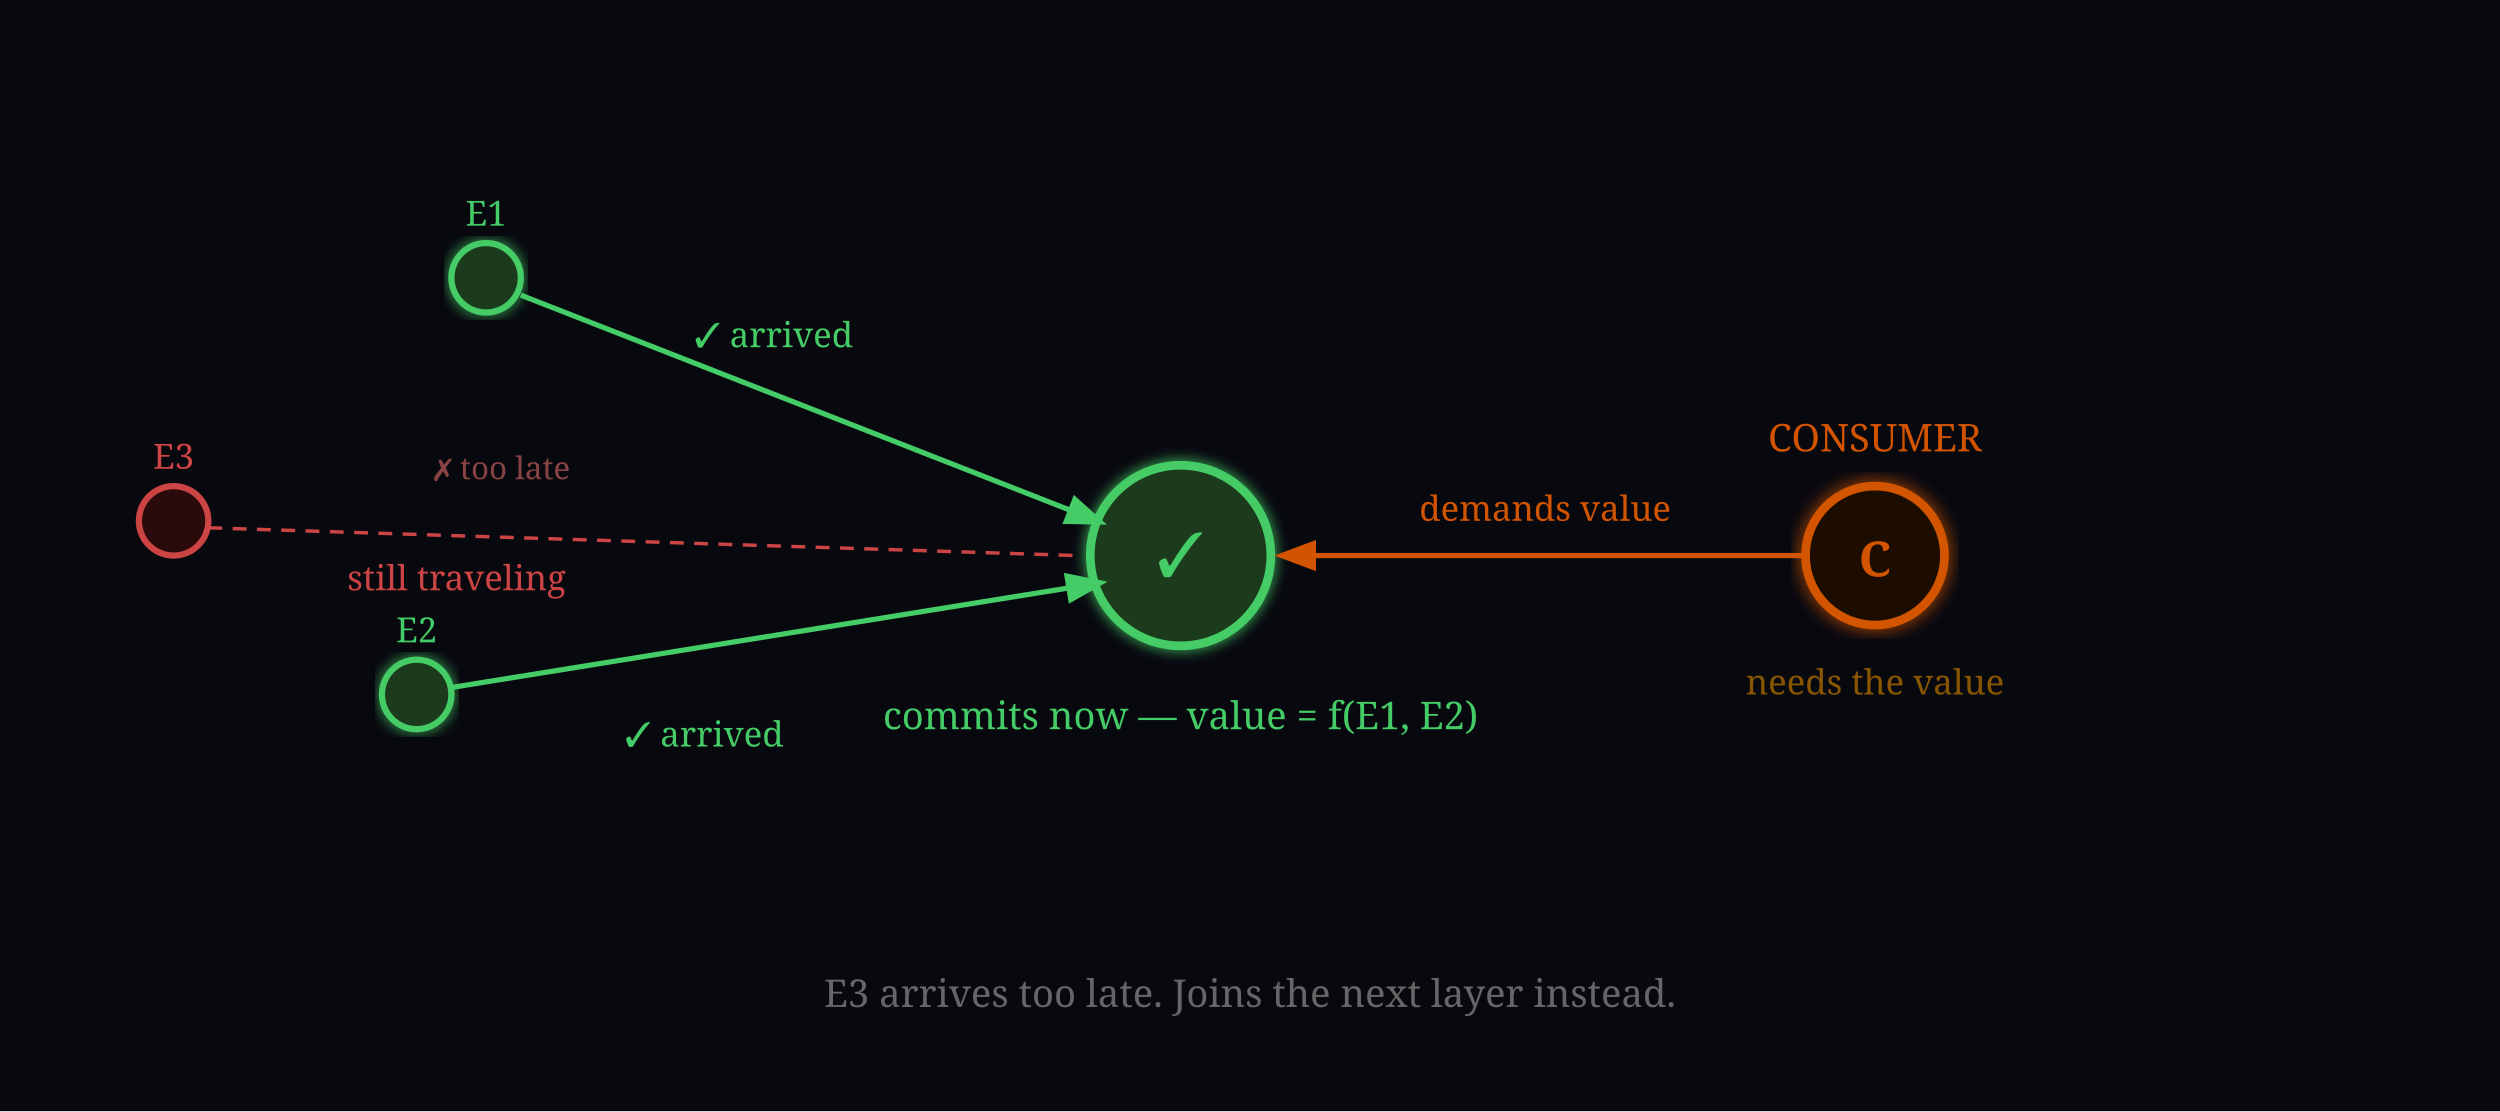
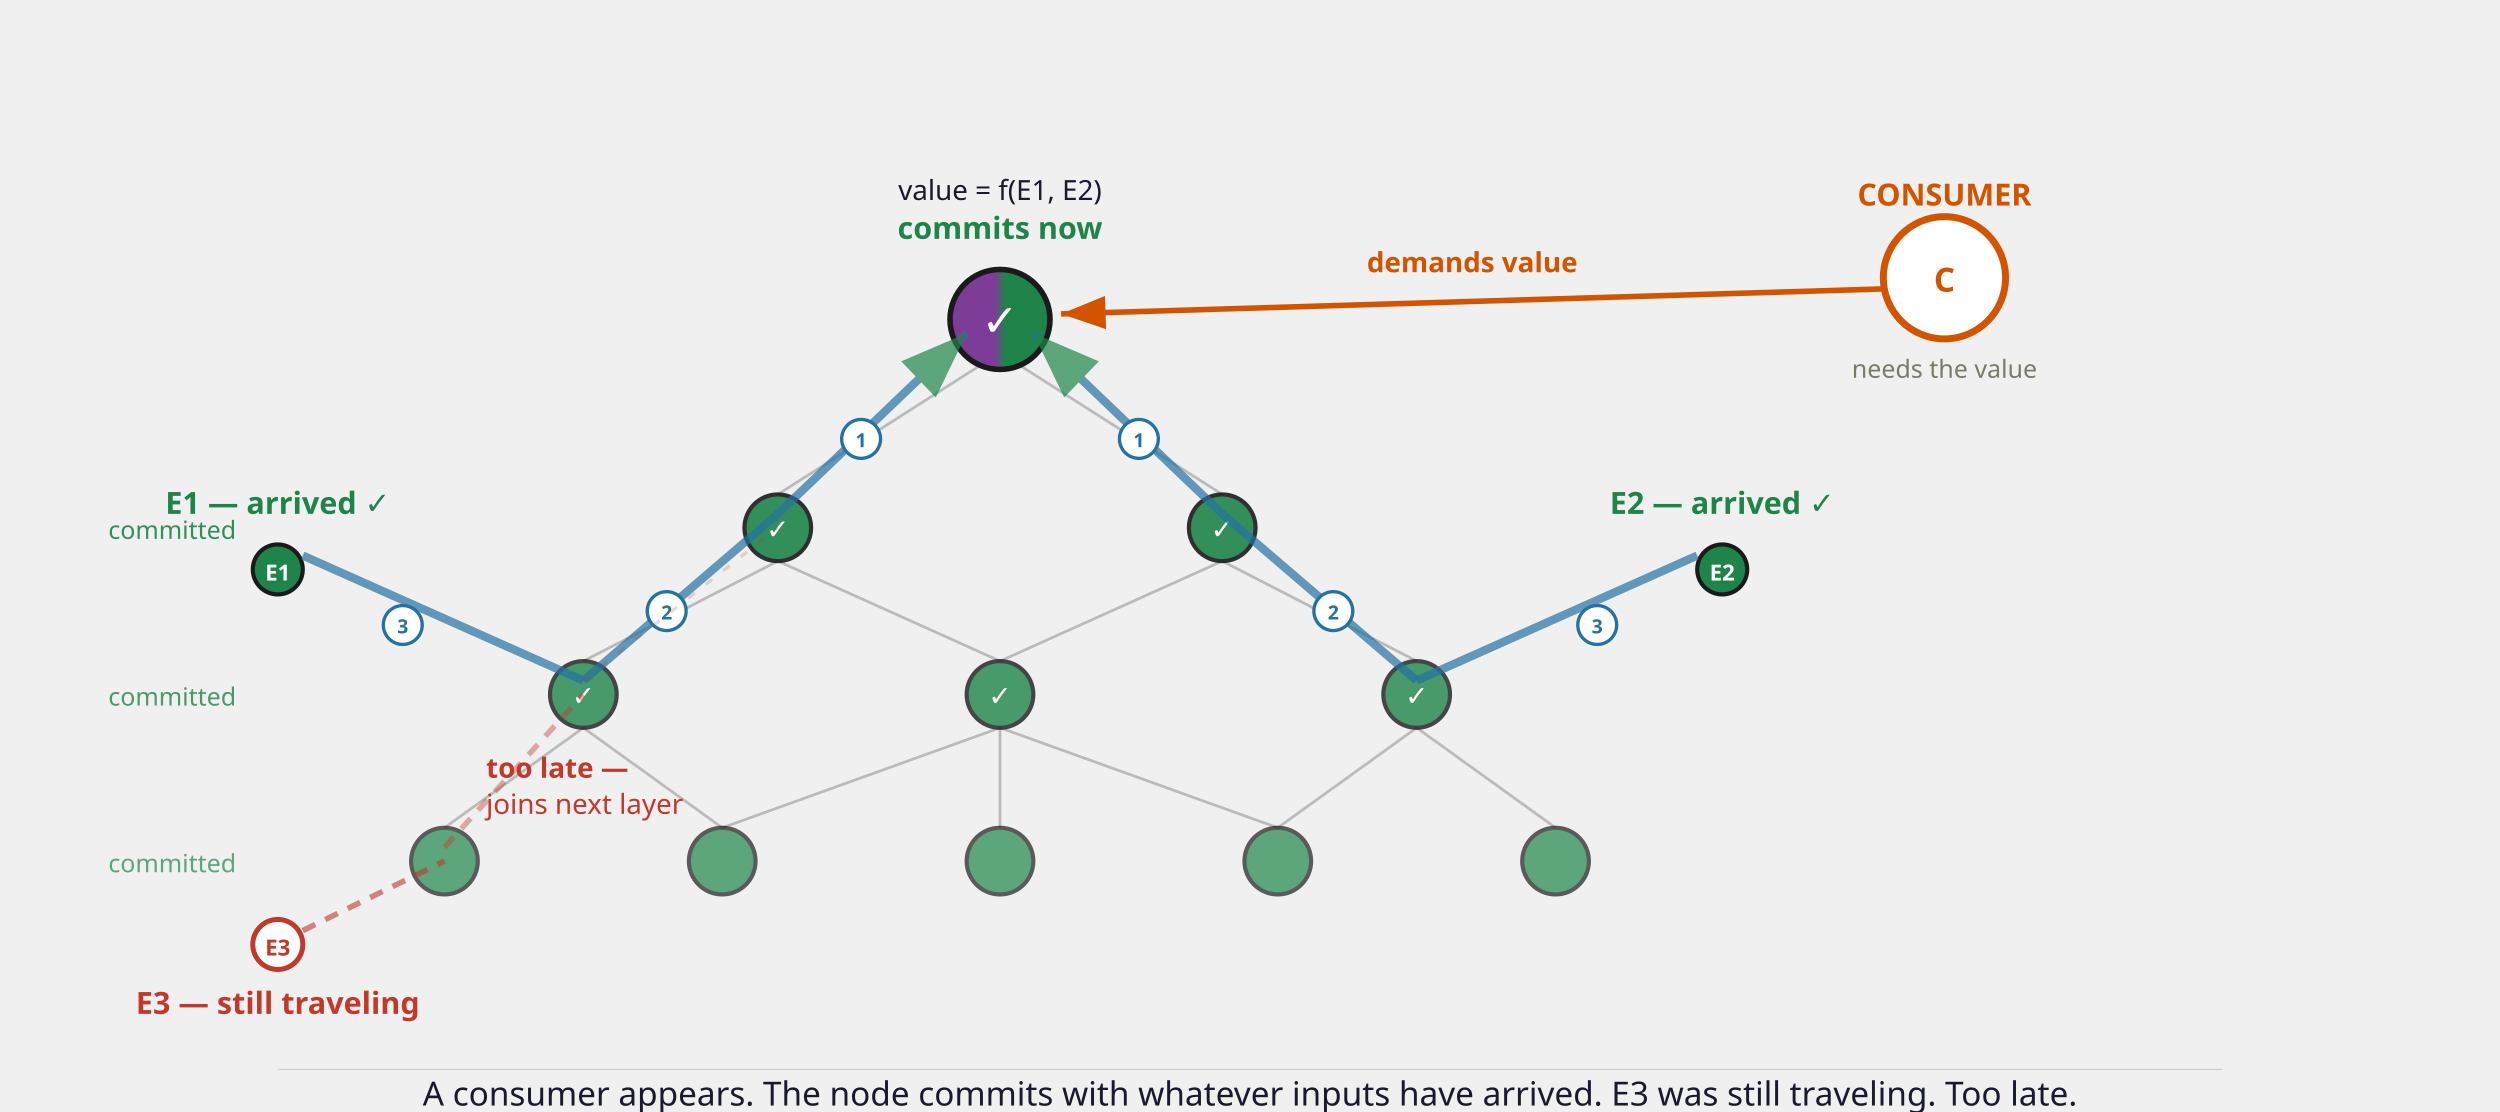
- <svg xmlns="http://www.w3.org/2000/svg" viewBox="0 0 720 320">
+ <svg xmlns="http://www.w3.org/2000/svg" viewBox="0 0 900 400" font-family="DM Sans, sans-serif">
  <defs>
-     <filter id="gg">
-       <feGaussianBlur stdDeviation="2" result="b" />
-       <feMerge>
-         <feMergeNode in="b" />
-         <feMergeNode in="SourceGraphic" />
-       </feMerge>
-     </filter>
-     <filter id="go">
-       <feGaussianBlur stdDeviation="2.5" result="b" />
-       <feMerge>
-         <feMergeNode in="b" />
-         <feMergeNode in="SourceGraphic" />
-       </feMerge>
-     </filter>
-     <marker id="ag" markerWidth="8" markerHeight="8" refX="6" refY="3" orient="auto">
-       <path d="M0,0 L0,6 L8,3 z" fill="#44cc66" />
+     <marker id="arr-green" markerWidth="8" markerHeight="6" refX="8" refY="3" orient="auto">
+       <path d="M0,0 L8,3 L0,6" fill="#1e8449" stroke="none" />
    </marker>
-     <marker id="ao" markerWidth="8" markerHeight="8" refX="6" refY="3" orient="auto">
-       <path d="M0,0 L0,6 L8,3 z" fill="#d35400" />
+     <marker id="arr-red" markerWidth="8" markerHeight="6" refX="8" refY="3" orient="auto">
+       <path d="M0,0 L8,3 L0,6" fill="#c0392b" stroke="none" />
    </marker>
+     <marker id="arr-orange" markerWidth="8" markerHeight="6" refX="8" refY="3" orient="auto">
+       <path d="M0,0 L8,3 L0,6" fill="#d35400" stroke="none" />
+     </marker>
+     <linearGradient id="commit-grad" x1="0" y1="0" x2="1" y2="0">
+       <stop offset="0%" stop-color="#7d3c98" />
+       <stop offset="45%" stop-color="#7d3c98" />
+       <stop offset="55%" stop-color="#1e8449" />
+       <stop offset="100%" stop-color="#1e8449" />
+     </linearGradient>
  </defs>
-   <rect width="720" height="320" fill="#08080f" />
-   <circle cx="340" cy="160" r="26" fill="#1a3a1a" stroke="#44cc66" stroke-width="2.5" filter="url(#gg)" />
-   <text x="340" y="166" fill="#44cc66" font-size="18" text-anchor="middle" font-family="Georgia">✓</text>
-   <circle cx="140" cy="80" r="10" fill="#1a3a1a" stroke="#44cc66" stroke-width="1.8" filter="url(#gg)" />
-   <line x1="150" y1="85" x2="316" y2="150" stroke="#44cc66" stroke-width="1.5" marker-end="url(#ag)" />
-   <text x="140" y="65" fill="#44cc66" font-size="10" text-anchor="middle" font-family="Georgia">E1</text>
-   <text x="200" y="100" fill="#44cc66" font-size="10" font-family="Georgia">✓ arrived</text>
-   <circle cx="120" cy="200" r="10" fill="#1a3a1a" stroke="#44cc66" stroke-width="1.8" filter="url(#gg)" />
-   <line x1="130" y1="198" x2="316" y2="168" stroke="#44cc66" stroke-width="1.5" marker-end="url(#ag)" />
-   <text x="120" y="185" fill="#44cc66" font-size="10" text-anchor="middle" font-family="Georgia">E2</text>
-   <text x="180" y="215" fill="#44cc66" font-size="10" font-family="Georgia">✓ arrived</text>
-   <circle cx="50" cy="150" r="10" fill="#2a0a0a" stroke="#cc4444" stroke-width="1.8" />
-   <line x1="60" y1="152" x2="310" y2="160" stroke="#cc4444" stroke-width="1" stroke-dasharray="4,3" />
-   <text x="50" y="135" fill="#cc4444" font-size="10" text-anchor="middle" font-family="Georgia">E3</text>
-   <text x="100" y="170" fill="#cc4444" font-size="10" font-family="Georgia">still traveling</text>
-   <text x="125" y="138" fill="#884444" font-size="9" font-family="Georgia">✗ too late</text>
-   <circle cx="540" cy="160" r="20" fill="#1a1000" stroke="#d35400" stroke-width="2.5" filter="url(#go)" />
-   <text x="540" y="166" fill="#d35400" font-size="14" text-anchor="middle" font-family="Georgia" font-weight="bold">C</text>
-   <text x="540" y="130" fill="#d35400" font-size="11" text-anchor="middle" font-family="Georgia">CONSUMER</text>
-   <text x="540" y="200" fill="#885500" font-size="10" text-anchor="middle" font-family="Georgia">needs the value</text>
-   <line x1="520" y1="160" x2="370" y2="160" stroke="#d35400" stroke-width="1.5" marker-end="url(#ao)" />
-   <text x="445" y="150" fill="#d35400" font-size="10" text-anchor="middle" font-family="Georgia">demands value</text>
-   <text x="340" y="210" fill="#44cc66" font-size="11" text-anchor="middle" font-family="Georgia">commits now — value = f(E1, E2)</text>
-   <text x="360" y="290" fill="#666666" font-size="11" text-anchor="middle" font-family="Georgia">E3 arrives too late. Joins the next layer instead.</text>
+   <circle cx="160" cy="310" r="12" fill="#1e8449" stroke="#1a1a1a" stroke-width="1.5" opacity="0.7" />
+   <circle cx="260" cy="310" r="12" fill="#1e8449" stroke="#1a1a1a" stroke-width="1.5" opacity="0.7" />
+   <circle cx="360" cy="310" r="12" fill="#1e8449" stroke="#1a1a1a" stroke-width="1.5" opacity="0.7" />
+   <circle cx="460" cy="310" r="12" fill="#1e8449" stroke="#1a1a1a" stroke-width="1.5" opacity="0.7" />
+   <circle cx="560" cy="310" r="12" fill="#1e8449" stroke="#1a1a1a" stroke-width="1.5" opacity="0.7" />
+   <circle cx="210" cy="250" r="12" fill="#1e8449" stroke="#1a1a1a" stroke-width="1.5" opacity="0.8" />
+   <circle cx="360" cy="250" r="12" fill="#1e8449" stroke="#1a1a1a" stroke-width="1.5" opacity="0.8" />
+   <circle cx="510" cy="250" r="12" fill="#1e8449" stroke="#1a1a1a" stroke-width="1.5" opacity="0.8" />
+   <circle cx="280" cy="190" r="12" fill="#1e8449" stroke="#1a1a1a" stroke-width="1.5" opacity="0.9" />
+   <circle cx="440" cy="190" r="12" fill="#1e8449" stroke="#1a1a1a" stroke-width="1.5" opacity="0.9" />
+   <line x1="160" y1="298" x2="210" y2="262" stroke="#1a1a1a" stroke-width="1" opacity="0.25" />
+   <line x1="260" y1="298" x2="210" y2="262" stroke="#1a1a1a" stroke-width="1" opacity="0.25" />
+   <line x1="260" y1="298" x2="360" y2="262" stroke="#1a1a1a" stroke-width="1" opacity="0.25" />
+   <line x1="360" y1="298" x2="360" y2="262" stroke="#1a1a1a" stroke-width="1" opacity="0.25" />
+   <line x1="460" y1="298" x2="360" y2="262" stroke="#1a1a1a" stroke-width="1" opacity="0.25" />
+   <line x1="460" y1="298" x2="510" y2="262" stroke="#1a1a1a" stroke-width="1" opacity="0.25" />
+   <line x1="560" y1="298" x2="510" y2="262" stroke="#1a1a1a" stroke-width="1" opacity="0.25" />
+   <line x1="210" y1="238" x2="280" y2="202" stroke="#1a1a1a" stroke-width="1" opacity="0.25" />
+   <line x1="360" y1="238" x2="280" y2="202" stroke="#1a1a1a" stroke-width="1" opacity="0.25" />
+   <line x1="360" y1="238" x2="440" y2="202" stroke="#1a1a1a" stroke-width="1" opacity="0.25" />
+   <line x1="510" y1="238" x2="440" y2="202" stroke="#1a1a1a" stroke-width="1" opacity="0.25" />
+   <line x1="280" y1="178" x2="360" y2="127" stroke="#1a1a1a" stroke-width="1" opacity="0.25" />
+   <line x1="440" y1="178" x2="360" y2="127" stroke="#1a1a1a" stroke-width="1" opacity="0.25" />
+   <text x="210" y="254" text-anchor="middle" font-size="10" fill="white" font-weight="700">✓</text>
+   <text x="360" y="254" text-anchor="middle" font-size="10" fill="white" font-weight="700">✓</text>
+   <text x="510" y="254" text-anchor="middle" font-size="10" fill="white" font-weight="700">✓</text>
+   <text x="280" y="194" text-anchor="middle" font-size="10" fill="white" font-weight="700">✓</text>
+   <text x="440" y="194" text-anchor="middle" font-size="10" fill="white" font-weight="700">✓</text>
+   <text x="62" y="314" text-anchor="middle" font-size="9" fill="#1e8449" opacity="0.7">committed</text>
+   <text x="62" y="254" text-anchor="middle" font-size="9" fill="#1e8449" opacity="0.8">committed</text>
+   <text x="62" y="194" text-anchor="middle" font-size="9" fill="#1e8449" opacity="0.9">committed</text>
+   <circle cx="360" cy="115" r="18" fill="url(#commit-grad)" stroke="#1a1a1a" stroke-width="2" />
+   <text x="360" y="121" text-anchor="middle" font-size="16" fill="white" font-weight="700">✓</text>
+   <text x="360" y="86" text-anchor="middle" font-size="11" font-weight="700" fill="#1e8449">commits now</text>
+   <text x="360" y="72" text-anchor="middle" font-size="10" fill="#1a1a2e">value = f(E1, E2)</text>
+   <circle cx="100" cy="205" r="9" fill="#1e8449" stroke="#1a1a1a" stroke-width="1.5" />
+   <text x="100" y="209" text-anchor="middle" font-size="8" fill="white" font-weight="700">E1</text>
+   <polyline points="109,200 210,245" fill="none" stroke="#2471a3" stroke-width="3" opacity="0.7" />
+   <polyline points="210,245 280,185" fill="none" stroke="#2471a3" stroke-width="3" opacity="0.7" />
+   <polyline points="280,185 348,120" fill="none" stroke="#2471a3" stroke-width="3" opacity="0.7" marker-end="url(#arr-green)" />
+   <circle cx="145" cy="225" r="7" fill="white" stroke="#2471a3" stroke-width="1.2" />
+   <text x="145" y="228" text-anchor="middle" font-size="7" fill="#2471a3" font-weight="700">3</text>
+   <circle cx="240" cy="220" r="7" fill="white" stroke="#2471a3" stroke-width="1.2" />
+   <text x="240" y="223" text-anchor="middle" font-size="7" fill="#2471a3" font-weight="700">2</text>
+   <circle cx="310" cy="158" r="7" fill="white" stroke="#2471a3" stroke-width="1.2" />
+   <text x="310" y="161" text-anchor="middle" font-size="7" fill="#2471a3" font-weight="700">1</text>
+   <text x="100" y="185" text-anchor="middle" font-size="11" font-weight="700" fill="#1e8449">E1 — arrived ✓</text>
+   <circle cx="620" cy="205" r="9" fill="#1e8449" stroke="#1a1a1a" stroke-width="1.5" />
+   <text x="620" y="209" text-anchor="middle" font-size="8" fill="white" font-weight="700">E2</text>
+   <polyline points="611,200 510,245" fill="none" stroke="#2471a3" stroke-width="3" opacity="0.7" />
+   <polyline points="510,245 440,185" fill="none" stroke="#2471a3" stroke-width="3" opacity="0.7" />
+   <polyline points="440,185 372,120" fill="none" stroke="#2471a3" stroke-width="3" opacity="0.7" marker-end="url(#arr-green)" />
+   <circle cx="575" cy="225" r="7" fill="white" stroke="#2471a3" stroke-width="1.2" />
+   <text x="575" y="228" text-anchor="middle" font-size="7" fill="#2471a3" font-weight="700">3</text>
+   <circle cx="480" cy="220" r="7" fill="white" stroke="#2471a3" stroke-width="1.2" />
+   <text x="480" y="223" text-anchor="middle" font-size="7" fill="#2471a3" font-weight="700">2</text>
+   <circle cx="410" cy="158" r="7" fill="white" stroke="#2471a3" stroke-width="1.2" />
+   <text x="410" y="161" text-anchor="middle" font-size="7" fill="#2471a3" font-weight="700">1</text>
+   <text x="620" y="185" text-anchor="middle" font-size="11" font-weight="700" fill="#1e8449">E2 — arrived ✓</text>
+   <circle cx="100" cy="340" r="9" fill="white" stroke="#c0392b" stroke-width="1.8" />
+   <text x="100" y="344" text-anchor="middle" font-size="8" fill="#c0392b" font-weight="700">E3</text>
+   <polyline points="109,335 160,310" fill="none" stroke="#c0392b" stroke-width="2" stroke-dasharray="5,4" opacity="0.6" />
+   <polyline points="160,305 210,250" fill="none" stroke="#c0392b" stroke-width="2" stroke-dasharray="5,4" opacity="0.4" />
+   <polyline points="210,245 280,190" fill="none" stroke="#c0392b" stroke-width="1.2" stroke-dasharray="3,5" opacity="0.2" />
+   <text x="100" y="365" text-anchor="middle" font-size="11" font-weight="700" fill="#c0392b">E3 — still traveling</text>
+   <text x="175" y="280" font-size="10" font-weight="700" fill="#c0392b">too late —</text>
+   <text x="175" y="293" font-size="10" fill="#c0392b">joins next layer</text>
+   <circle cx="700" cy="100" r="22" fill="white" stroke="#d35400" stroke-width="2.5" />
+   <text x="700" y="105" text-anchor="middle" font-size="12" fill="#d35400" font-weight="700">C</text>
+   <text x="700" y="74" text-anchor="middle" font-size="11" font-weight="700" fill="#d35400">CONSUMER</text>
+   <text x="700" y="136" text-anchor="middle" font-size="9" fill="#7a7a6a">needs the value</text>
+   <line x1="678" y1="104" x2="382" y2="113" stroke="#d35400" stroke-width="2" marker-end="url(#arr-orange)" />
+   <text x="530" y="98" text-anchor="middle" font-size="10" font-weight="600" fill="#d35400">demands value</text>
+   <line x1="100" y1="385" x2="800" y2="385" stroke="#1a1a1a" stroke-width="0.5" opacity="0.15" />
+   <text x="450" y="398" text-anchor="middle" font-size="12" fill="#1a1a2e">A consumer appears. The node commits with whatever inputs have arrived. E3 was still traveling. Too late.</text>
</svg>
